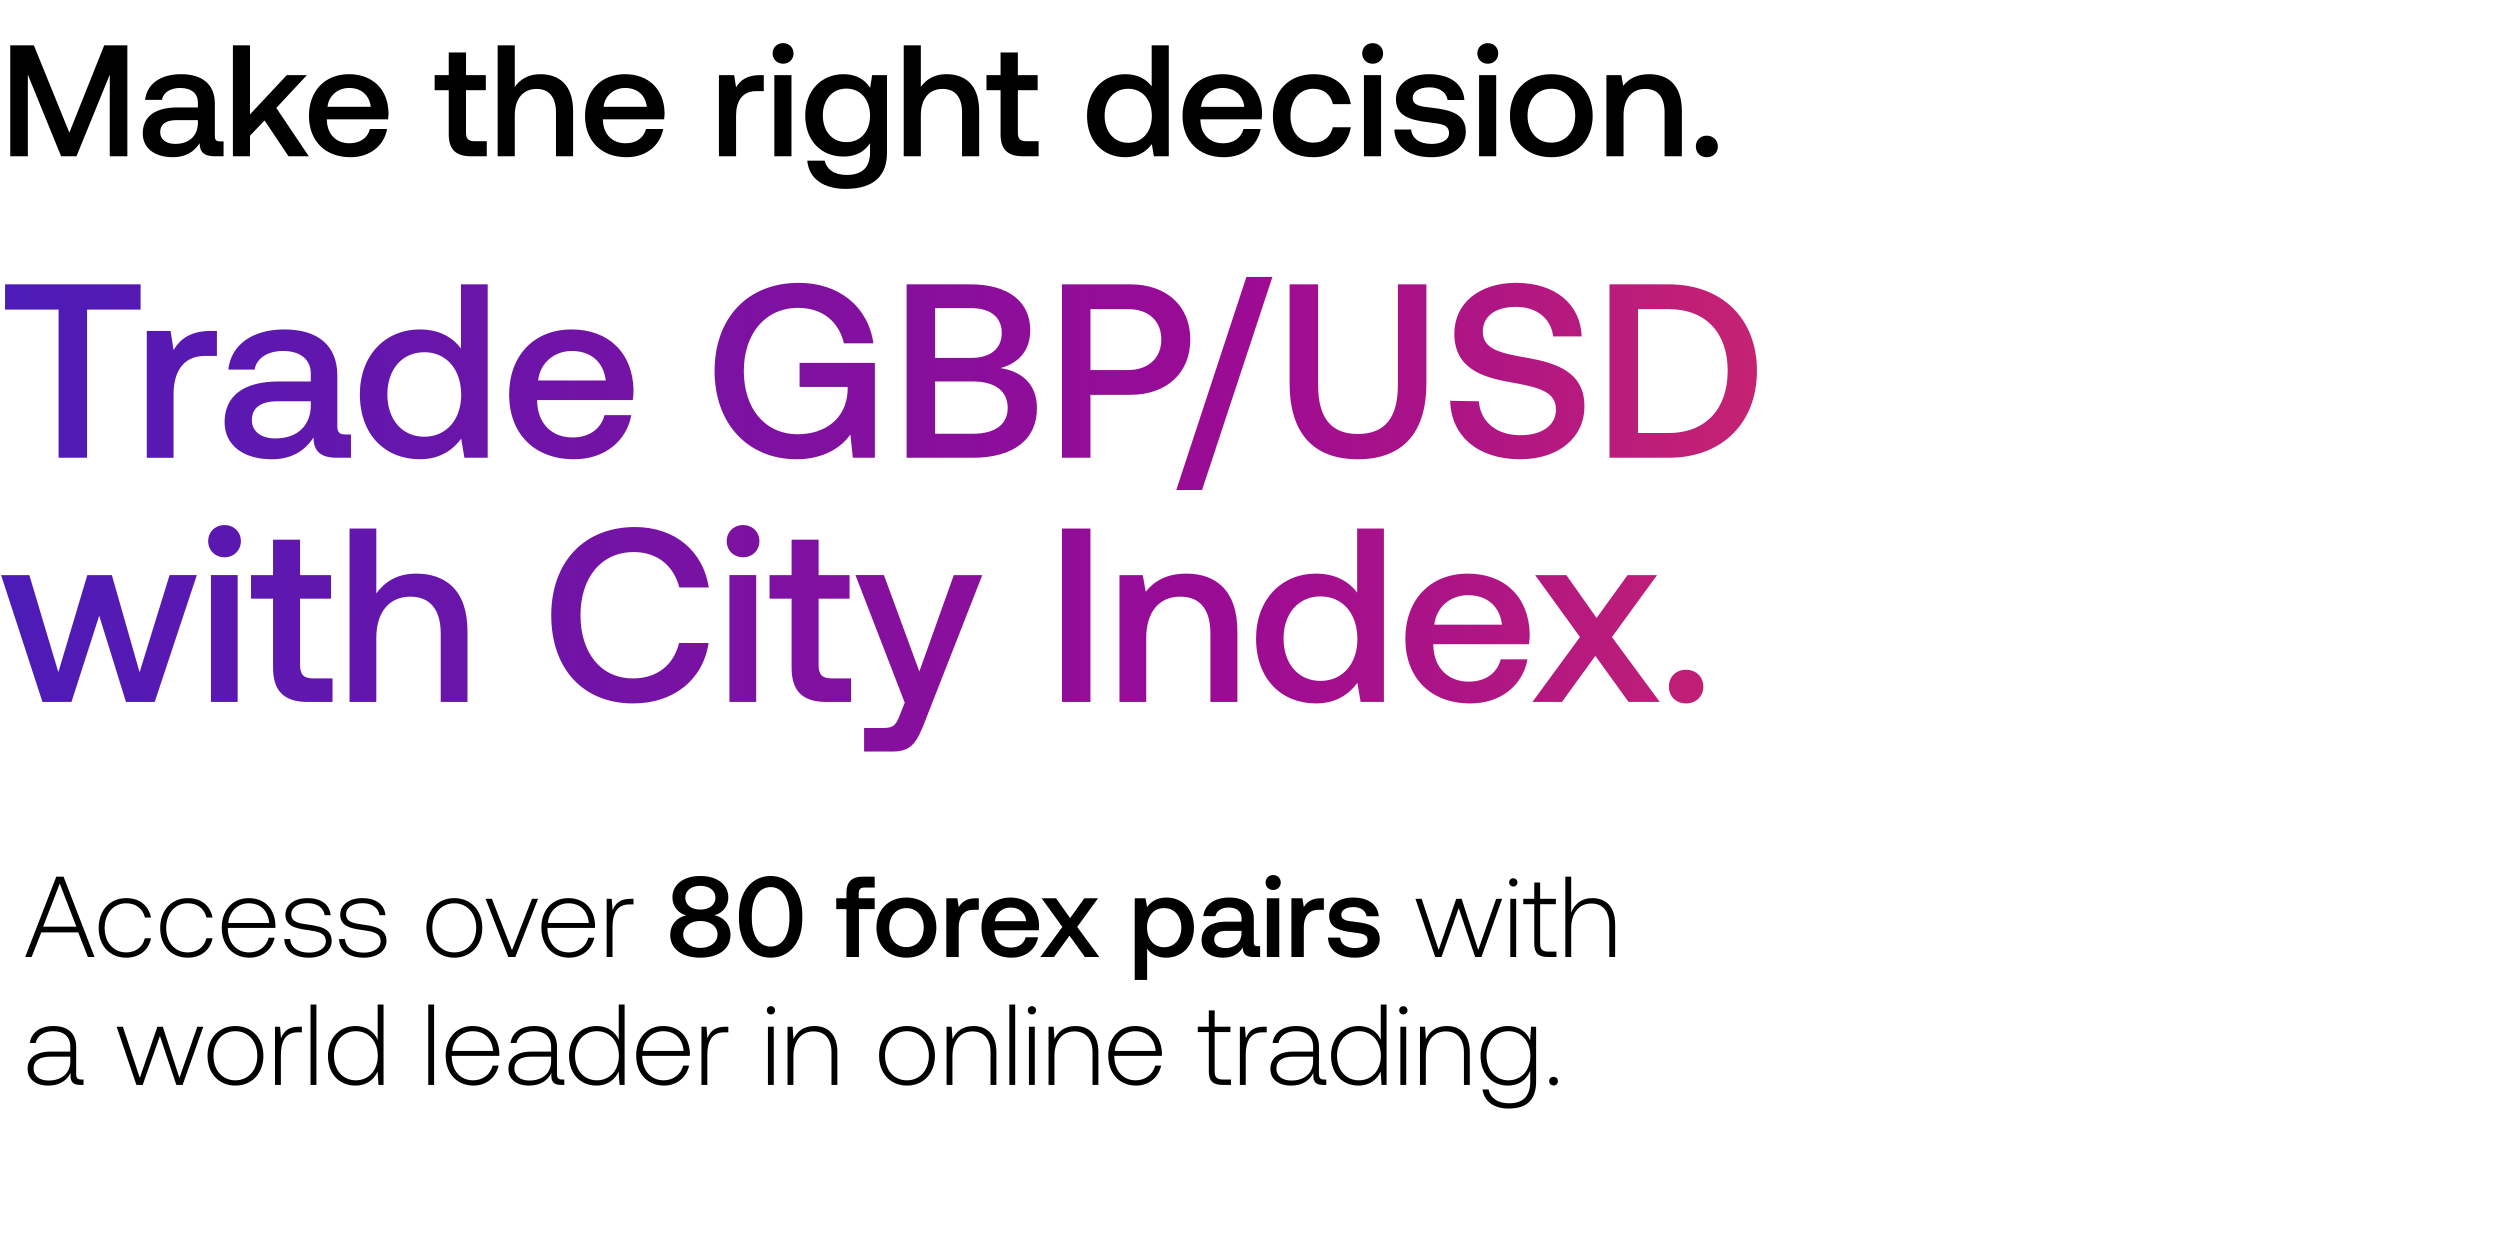
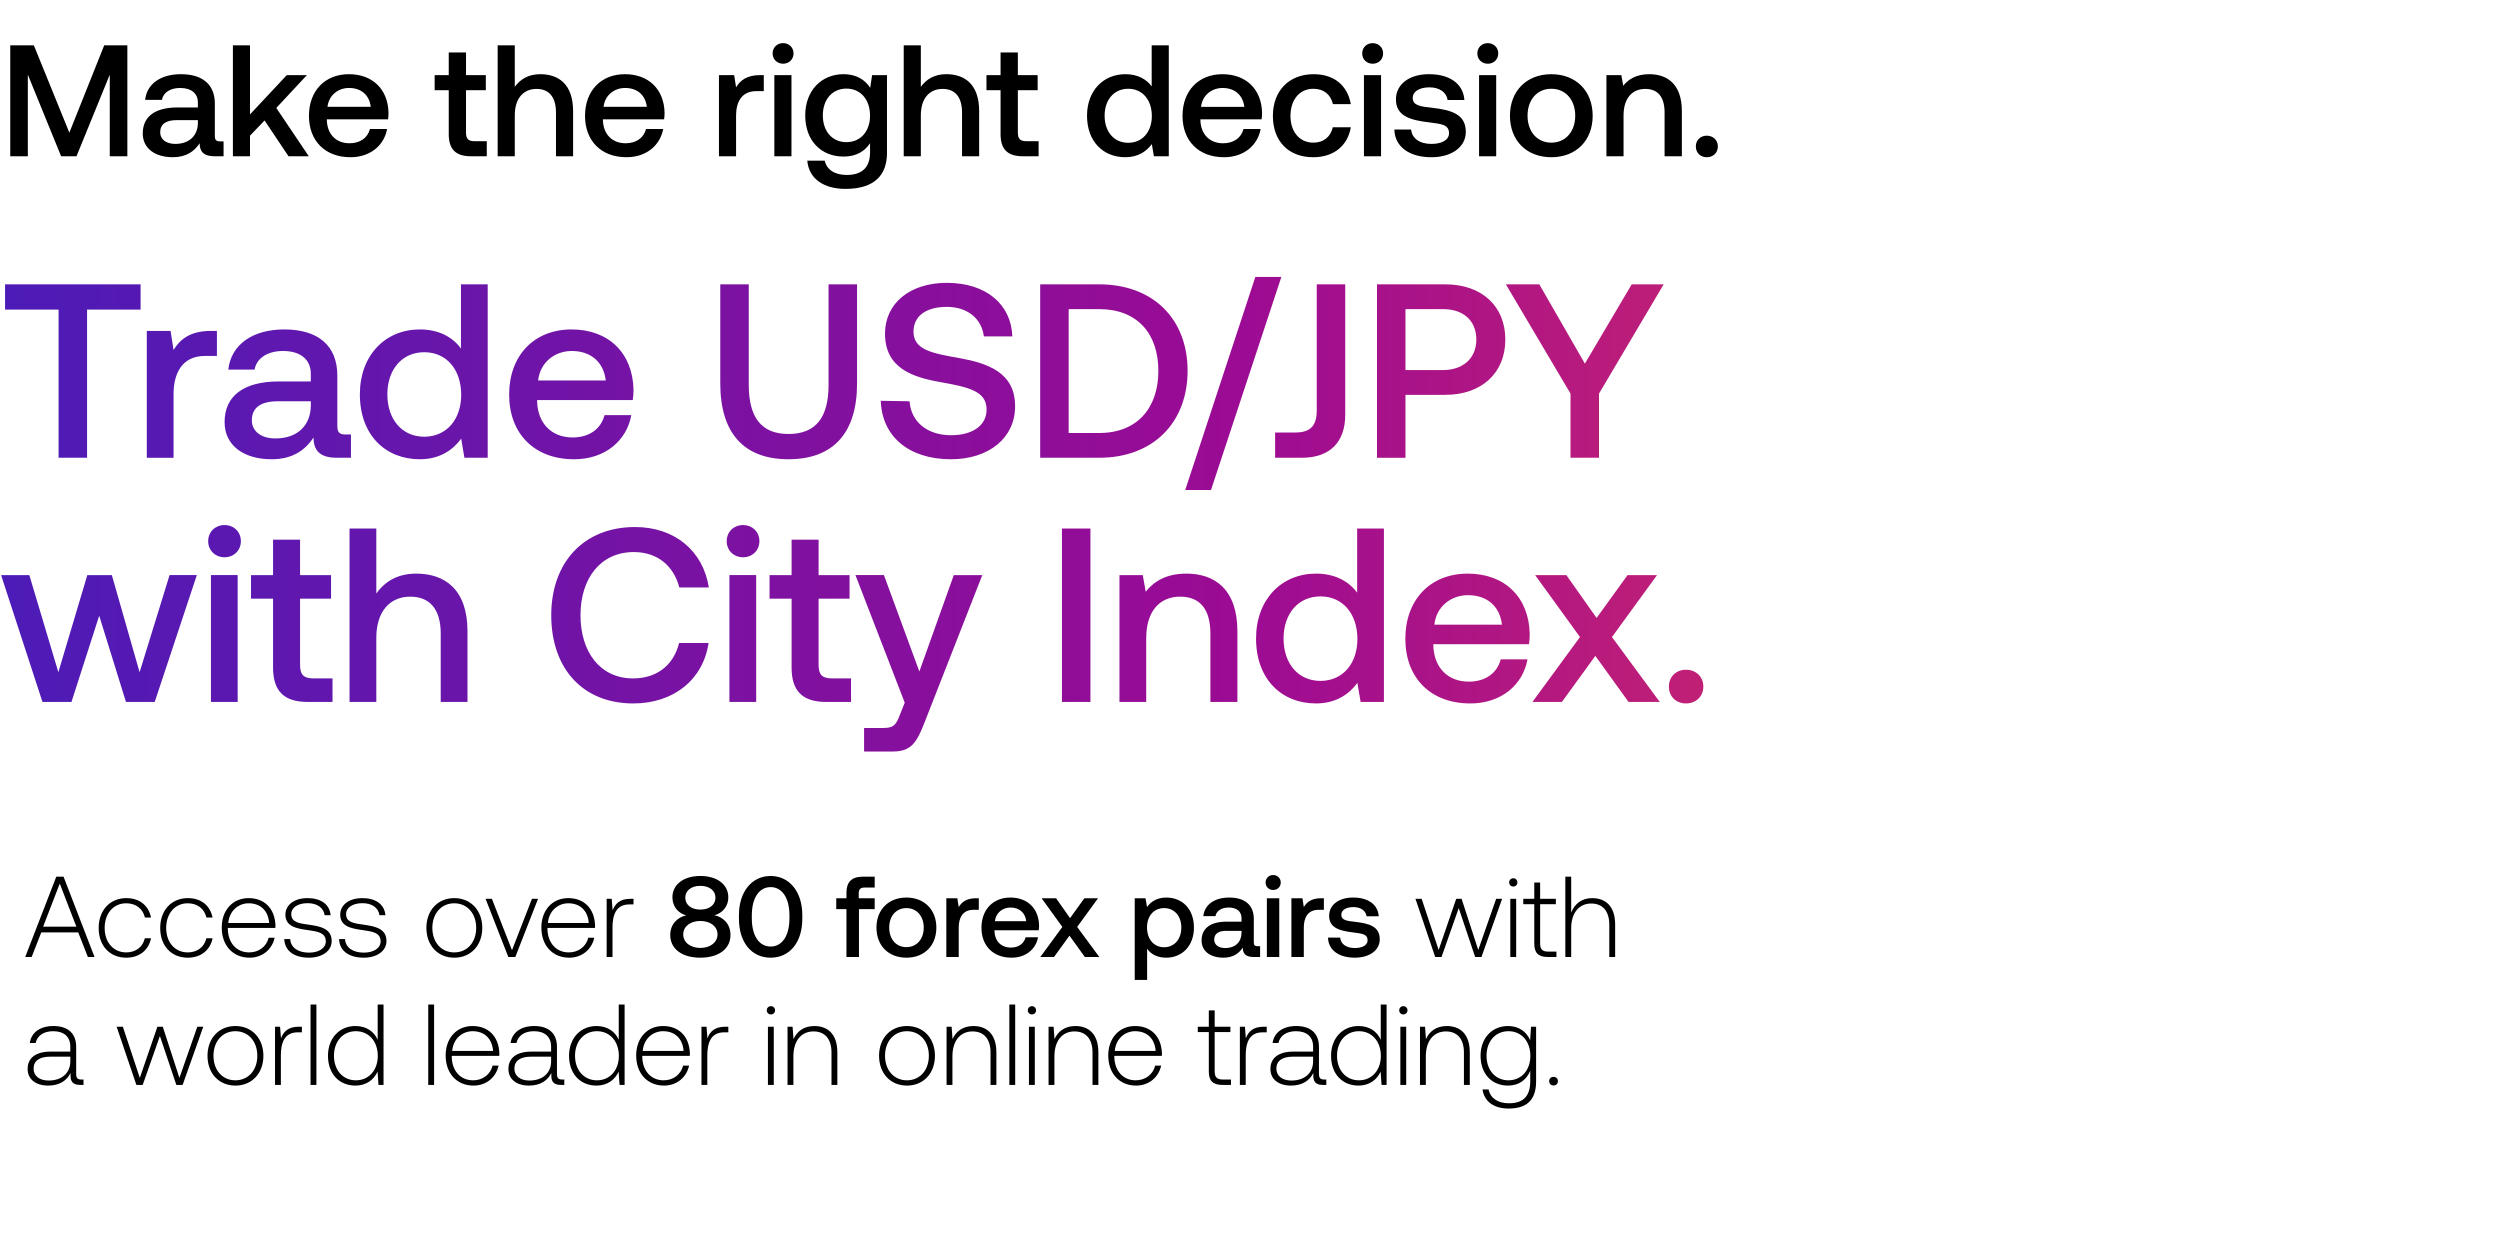
<svg xmlns="http://www.w3.org/2000/svg" width="215" height="107" viewBox="0 0 215 107" fill="none">
  <path d="M2.72 82.302l.83-2.113h3.178l.829 2.113h.572l-2.665-6.91h-.622l-2.674 6.91h.552zm2.419-6.317l1.43 3.711H3.708l1.432-3.711zm5.716 6.376c1.135 0 1.935-.652 2.132-1.668h-.533c-.168.74-.77 1.214-1.599 1.214C9.76 81.907 9 81.048 9 79.805c0-1.244.75-2.122 1.855-2.122.84 0 1.431.473 1.609 1.223h.523c-.207-1.036-.987-1.668-2.122-1.668-1.411 0-2.379 1.047-2.379 2.567 0 1.54.958 2.556 2.37 2.556zm5.292 0c1.135 0 1.934-.652 2.132-1.668h-.533c-.168.74-.77 1.214-1.6 1.214-1.095 0-1.855-.859-1.855-2.102 0-1.244.75-2.122 1.856-2.122.839 0 1.43.473 1.608 1.223h.524c-.208-1.036-.987-1.668-2.122-1.668-1.412 0-2.38 1.047-2.38 2.567 0 1.54.958 2.556 2.37 2.556zm5.32 0c1.096 0 1.935-.71 2.152-1.718h-.513c-.197.78-.859 1.264-1.678 1.264-1.115 0-1.816-.849-1.835-2.014v-.088h4.086c0-.07.01-.149.01-.208-.05-1.49-.968-2.359-2.31-2.359-1.372 0-2.31 1.047-2.31 2.527 0 1.57.978 2.596 2.399 2.596zm-1.835-2.98c.079-1.017.839-1.698 1.757-1.698.977 0 1.678.602 1.757 1.697h-3.514zm4.815 1.38c.04 1.037.878 1.6 2.132 1.6 1.075 0 1.944-.543 1.944-1.431 0-1.056-.928-1.264-2.004-1.412-.78-.108-1.47-.197-1.47-.898 0-.572.562-.947 1.411-.947.8 0 1.372.385 1.46 1.036h.514c-.089-.977-.888-1.47-1.974-1.47-1.115-.01-1.915.562-1.915 1.42 0 1.007.928 1.195 1.955 1.333.838.118 1.52.227 1.52.967 0 .593-.622.968-1.441.968-.958 0-1.58-.445-1.62-1.165h-.512zm4.713 0c.04 1.037.878 1.6 2.132 1.6 1.075 0 1.944-.543 1.944-1.431 0-1.056-.928-1.264-2.003-1.412-.78-.108-1.471-.197-1.471-.898 0-.572.563-.947 1.411-.947.8 0 1.372.385 1.461 1.036h.513c-.089-.977-.888-1.47-1.974-1.47-1.115-.01-1.914.562-1.914 1.42 0 1.007.927 1.195 1.954 1.333.839.118 1.52.227 1.52.967 0 .593-.622.968-1.441.968-.958 0-1.58-.445-1.619-1.165h-.513zm9.907 1.6c1.412 0 2.409-1.046 2.409-2.566 0-1.51-.997-2.557-2.409-2.557-1.41 0-2.398 1.047-2.398 2.557 0 1.52.987 2.566 2.398 2.566zm0-.454c-1.115 0-1.885-.869-1.885-2.112 0-1.234.77-2.112 1.885-2.112 1.116 0 1.886.878 1.886 2.112 0 1.243-.77 2.112-1.886 2.112zm4.648.395h.602l1.954-5.004h-.523l-1.718 4.421-1.727-4.421h-.543l1.955 5.004zm5.241.059c1.096 0 1.935-.71 2.152-1.718h-.513c-.198.78-.859 1.264-1.678 1.264-1.115 0-1.816-.849-1.836-2.014v-.088h4.086c0-.07.01-.149.01-.208-.05-1.49-.967-2.359-2.31-2.359-1.371 0-2.309 1.047-2.309 2.527 0 1.57.977 2.596 2.398 2.596zm-1.835-2.98c.079-1.017.839-1.698 1.756-1.698.978 0 1.678.602 1.757 1.697h-3.513zm7.094-2.083c-.928 0-1.323.444-1.53.996l-.079-.996h-.434v5.004h.503v-2.537c0-1.016.267-1.984 1.441-1.984h.365v-.483h-.266zm7.226 1.411a1.556 1.556 0 001.194-1.54c0-1.075-.928-1.835-2.408-1.835-1.47 0-2.399.76-2.399 1.835 0 .84.553 1.392 1.185 1.55-.74.168-1.372.74-1.372 1.698 0 1.144.957 1.944 2.586 1.944 1.628 0 2.595-.8 2.595-1.945 0-.977-.641-1.55-1.381-1.707zm-1.214-2.527c.79 0 1.303.415 1.303 1.017 0 .612-.514 1.026-1.303 1.026-.78 0-1.293-.414-1.293-1.026 0-.602.513-1.017 1.293-1.017zm0 5.34c-.869 0-1.47-.494-1.47-1.165 0-.67.601-1.154 1.47-1.154.878 0 1.48.483 1.48 1.154 0 .671-.602 1.165-1.48 1.165zm3.323-2.517c0 2.083 1.115 3.356 2.724 3.356 1.609 0 2.724-1.273 2.724-3.356v-.316c0-2.003-1.115-3.355-2.724-3.355-1.609 0-2.724 1.352-2.724 3.355v.316zm4.343-.04c0 1.55-.652 2.438-1.619 2.438s-1.618-.888-1.618-2.437v-.237c0-1.54.65-2.438 1.618-2.438.967 0 1.619.898 1.619 2.438v.237zm4.024-.78h.878v4.117h1.076v-4.116h1.352v-.938h-1.371v-.424c0-.346.147-.494.493-.494h.878v-.937h-1.016c-.977 0-1.412.474-1.412 1.382v.473h-.878v.938zm6.034 4.176c1.54 0 2.576-1.037 2.576-2.586 0-1.54-1.036-2.586-2.576-2.586s-2.576 1.046-2.576 2.586c0 1.55 1.037 2.586 2.576 2.586zm0-.908c-.898 0-1.48-.701-1.48-1.678s.582-1.678 1.48-1.678 1.49.7 1.49 1.678c0 .977-.592 1.678-1.49 1.678zm5.99-4.205c-.83 0-1.234.336-1.49.76l-.12-.76h-.947v5.054h1.066v-2.537c0-.78.306-1.52 1.254-1.52h.473v-.997h-.236zm3.051 5.113c1.254 0 2.102-.76 2.28-1.757h-1.066c-.148.563-.622.888-1.273.888-.839 0-1.382-.562-1.411-1.421v-.07h3.81a2.9 2.9 0 00.029-.404c-.03-1.48-1.007-2.408-2.468-2.408-1.49 0-2.487 1.036-2.487 2.596 0 1.55.997 2.576 2.586 2.576zm-1.43-3.139c.078-.72.66-1.174 1.341-1.174.74 0 1.264.424 1.353 1.174H85.56zm3.906 3.08h1.175l1.332-1.836 1.323 1.836h1.243l-1.904-2.586 1.796-2.468h-1.175l-1.233 1.708-1.205-1.708h-1.243l1.786 2.468-1.895 2.586zm10.823-5.113c-.79 0-1.313.365-1.648.81l-.129-.75h-.928v7.026h1.066v-2.684c.316.454.859.77 1.639.77 1.381 0 2.388-1.027 2.388-2.586 0-1.619-1.007-2.586-2.388-2.586zm-.178 4.274c-.888 0-1.47-.701-1.47-1.708 0-.977.582-1.658 1.47-1.658s1.481.681 1.481 1.678c0 .987-.593 1.688-1.481 1.688zm8.039-.09c-.217 0-.325-.068-.325-.325v-2.023c0-1.194-.77-1.836-2.112-1.836-1.274 0-2.122.612-2.231 1.599h1.046c.079-.444.504-.74 1.135-.74.701 0 1.106.345 1.106.908v.306h-1.274c-1.411 0-2.161.582-2.161 1.618 0 .938.77 1.48 1.875 1.48.819 0 1.333-.355 1.668-.868 0 .504.237.81.928.81h.562v-.928h-.217zm-1.381-1.144c-.01.78-.524 1.303-1.412 1.303-.582 0-.937-.296-.937-.72 0-.514.365-.76 1.026-.76h1.323v.177zm2.722-3.691a.63.63 0 00.651-.642.63.63 0 00-.651-.641.63.63 0 00-.651.641.63.63 0 00.651.642zm-.543 5.764h1.066v-5.054h-1.066v5.054zm4.667-5.054c-.829 0-1.234.336-1.49.76l-.119-.76h-.947v5.054h1.066v-2.537c0-.78.306-1.52 1.253-1.52h.474v-.997h-.237zm.591 3.386c.029 1.095.957 1.727 2.309 1.727 1.224 0 2.142-.612 2.142-1.58 0-1.125-.938-1.361-2.093-1.5-.73-.079-1.214-.138-1.214-.612 0-.404.415-.66 1.047-.66.631 0 1.066.325 1.125.789h1.046c-.069-1.037-.948-1.609-2.191-1.609-1.214-.01-2.073.612-2.073 1.57 0 1.046.908 1.292 2.063 1.43.78.1 1.244.139 1.244.682 0 .404-.435.66-1.096.66-.77 0-1.224-.374-1.263-.897h-1.046zm9.22 1.668h.543l1.48-4.205 1.412 4.205h.543l1.776-5.004h-.513l-1.54 4.401-1.431-4.401h-.464l-1.51 4.401-1.461-4.401h-.533l1.698 5.004zm6.715-6.06a.348.348 0 00.355-.356.348.348 0 00-.355-.355.347.347 0 00-.355.355c0 .208.157.356.355.356zm-.257 6.06h.504v-5.004h-.504v5.004zm2.062-1.165c0 .8.326 1.165 1.175 1.165h.73v-.464h-.691c-.523 0-.711-.198-.711-.71V77.76h1.353v-.463h-1.353v-1.402h-.503v1.402h-.947v.463h.947v3.376zm4.98-3.899c-.937 0-1.52.523-1.806 1.244v-3.09h-.503v6.91h.503v-2.468c0-1.303.661-2.132 1.727-2.132.958 0 1.55.632 1.55 1.816v2.784h.503v-2.803c0-1.58-.839-2.26-1.974-2.26zM6.994 92.838c-.296 0-.444-.099-.444-.484v-2.33c0-1.144-.7-1.786-1.954-1.786-1.145 0-1.905.553-2.033 1.461h.503c.128-.612.661-1.016 1.51-1.016.938 0 1.47.493 1.47 1.322v.434H4.35c-1.283 0-1.974.553-1.974 1.49 0 .889.7 1.432 1.767 1.432 1.016 0 1.618-.464 1.924-1.086v.178c-.02.592.227.849.82.849h.296v-.464h-.188zm-.947-1.56c0 .958-.681 1.648-1.866 1.648-.8 0-1.293-.404-1.293-1.026 0-.661.494-1.026 1.422-1.026h1.737v.404zm5.682 2.024h.543l1.48-4.205 1.412 4.205h.542l1.777-5.004h-.513l-1.54 4.401-1.431-4.401h-.464l-1.51 4.401-1.46-4.401h-.534l1.698 5.004zm8.515.059c1.411 0 2.408-1.046 2.408-2.566 0-1.51-.997-2.557-2.408-2.557-1.412 0-2.399 1.047-2.399 2.557 0 1.52.987 2.566 2.399 2.566zm0-.454c-1.116 0-1.885-.869-1.885-2.112 0-1.234.77-2.112 1.885-2.112s1.885.878 1.885 2.112c0 1.243-.77 2.112-1.885 2.112zm5.451-4.61c-.928 0-1.323.445-1.53.998l-.079-.997h-.434v5.004h.503v-2.537c0-1.016.267-1.984 1.441-1.984h.366v-.483h-.267zm1.012 5.005h.504v-6.91h-.504v6.91zm5.773-3.88c-.306-.71-.977-1.184-1.914-1.184-1.372 0-2.36 1.047-2.36 2.557 0 1.579.988 2.566 2.36 2.566.937 0 1.588-.504 1.904-1.204l.08 1.145h.434v-6.91h-.504v3.03zm-1.875 3.485c-1.115 0-1.885-.869-1.885-2.112 0-1.234.77-2.112 1.885-2.112s1.885.878 1.885 2.121c0 1.234-.77 2.103-1.885 2.103zm6.223.395h.503v-6.91h-.503v6.91zm3.897.059c1.096 0 1.935-.71 2.152-1.718h-.513c-.198.78-.86 1.264-1.678 1.264-1.115 0-1.816-.849-1.836-2.014v-.088h4.086c0-.07.01-.149.01-.208-.05-1.49-.967-2.359-2.31-2.359-1.372 0-2.31 1.047-2.31 2.527 0 1.57.978 2.596 2.4 2.596zm-1.836-2.98c.08-1.017.84-1.698 1.757-1.698.977 0 1.678.602 1.757 1.697H38.89zm9.454 2.457c-.296 0-.444-.099-.444-.484v-2.33c0-1.144-.701-1.786-1.955-1.786-1.145 0-1.905.553-2.033 1.461h.504c.128-.612.66-1.016 1.51-1.016.937 0 1.47.493 1.47 1.322v.434h-1.697c-1.283 0-1.974.553-1.974 1.49 0 .889.7 1.432 1.766 1.432 1.017 0 1.619-.464 1.925-1.086v.178c-.02.592.227.849.82.849h.295v-.464h-.187zm-.948-1.56c0 .958-.68 1.648-1.865 1.648-.8 0-1.293-.404-1.293-1.026 0-.661.493-1.026 1.421-1.026h1.737v.404zm5.817-1.855c-.306-.71-.977-1.185-1.914-1.185-1.372 0-2.36 1.047-2.36 2.557 0 1.579.988 2.566 2.36 2.566.937 0 1.589-.504 1.904-1.204l.08 1.145h.434v-6.91h-.504v3.03zm-1.875 3.484c-1.115 0-1.885-.869-1.885-2.112 0-1.234.77-2.112 1.885-2.112s1.885.878 1.885 2.121c0 1.234-.77 2.103-1.885 2.103zm5.773.454c1.096 0 1.935-.71 2.152-1.718h-.513c-.198.78-.859 1.264-1.678 1.264-1.115 0-1.816-.849-1.836-2.014v-.088h4.086c0-.07.01-.149.01-.208-.05-1.49-.967-2.359-2.31-2.359-1.371 0-2.309 1.047-2.309 2.527 0 1.57.977 2.596 2.398 2.596zm-1.835-2.98c.079-1.017.839-1.698 1.757-1.698.977 0 1.677.602 1.756 1.697h-3.513zm7.094-2.083c-.928 0-1.322.444-1.53.996l-.079-.996h-.434v5.004h.503v-2.537c0-1.016.267-1.984 1.441-1.984h.366v-.483h-.267zm3.93-1.056a.348.348 0 00.355-.356.348.348 0 00-.356-.355.348.348 0 00-.355.355c0 .208.158.356.355.356zm-.257 6.06h.503v-5.004h-.503v5.004zm3.996-5.064c-.918 0-1.51.474-1.796 1.126l-.08-1.066h-.434v5.004h.504v-2.468c0-1.303.661-2.132 1.727-2.132.967 0 1.55.632 1.55 1.816v2.784h.503v-2.803c0-1.58-.84-2.26-1.974-2.26zm7.959 5.123c1.411 0 2.408-1.046 2.408-2.566 0-1.51-.997-2.557-2.408-2.557-1.412 0-2.398 1.047-2.398 2.557 0 1.52.986 2.566 2.398 2.566zm0-.454c-1.115 0-1.885-.869-1.885-2.112 0-1.234.77-2.112 1.885-2.112s1.885.878 1.885 2.112c0 1.243-.77 2.112-1.885 2.112zm5.718-4.669c-.918 0-1.51.474-1.797 1.126l-.079-1.066h-.434v5.004h.504v-2.468c0-1.303.66-2.132 1.727-2.132.967 0 1.55.632 1.55 1.816v2.784h.503v-2.803c0-1.58-.84-2.26-1.974-2.26zm3.088 5.064h.503v-6.91h-.503v6.91zm1.943-6.06a.348.348 0 00.355-.356.348.348 0 00-.355-.355.348.348 0 00-.355.355c0 .208.158.356.355.356zm-.257 6.06h.504v-5.004h-.504v5.004zm3.997-5.064c-.918 0-1.51.474-1.797 1.126l-.079-1.066h-.434v5.004h.504v-2.468c0-1.303.66-2.132 1.727-2.132.967 0 1.55.632 1.55 1.816v2.784h.503v-2.803c0-1.58-.84-2.26-1.974-2.26zm5.221 5.123c1.096 0 1.935-.71 2.152-1.718h-.513c-.198.78-.859 1.264-1.678 1.264-1.115 0-1.816-.849-1.836-2.014v-.088h4.086c0-.07.01-.149.01-.208-.05-1.49-.967-2.359-2.31-2.359-1.371 0-2.309 1.047-2.309 2.527 0 1.57.977 2.596 2.398 2.596zm-1.835-2.98c.079-1.017.838-1.698 1.756-1.698.978 0 1.678.602 1.757 1.697h-3.513zm8.086 1.756c0 .8.326 1.165 1.175 1.165h.73v-.464h-.691c-.523 0-.71-.198-.71-.71V88.76h1.352v-.463h-1.352v-1.402h-.504v1.402h-.947v.463h.947v3.376zm4.714-3.84c-.928 0-1.323.445-1.53.998l-.079-.997h-.434v5.004h.503v-2.537c0-1.016.267-1.984 1.441-1.984h.365v-.483h-.266zm5.202 4.54c-.296 0-.444-.098-.444-.483v-2.33c0-1.144-.701-1.786-1.954-1.786-1.145 0-1.905.553-2.033 1.461h.503c.128-.612.661-1.016 1.51-1.016.938 0 1.471.493 1.471 1.322v.434h-1.698c-1.283 0-1.974.553-1.974 1.49 0 .889.701 1.432 1.767 1.432 1.016 0 1.618-.464 1.924-1.086v.178c-.019.592.227.849.819.849h.297v-.464h-.188zm-.947-1.559c0 .958-.681 1.648-1.866 1.648-.799 0-1.293-.404-1.293-1.026 0-.661.494-1.026 1.421-1.026h1.738v.404zm5.817-1.855c-.306-.71-.977-1.185-1.915-1.185-1.372 0-2.359 1.047-2.359 2.557 0 1.579.987 2.566 2.359 2.566.938 0 1.589-.504 1.905-1.204l.079 1.145h.434v-6.91h-.503v3.03zm-1.876 3.484c-1.115 0-1.885-.869-1.885-2.112 0-1.234.77-2.112 1.885-2.112 1.116 0 1.886.878 1.886 2.121 0 1.234-.77 2.103-1.886 2.103zm3.82-5.665a.348.348 0 00.355-.356.348.348 0 00-.355-.355.348.348 0 00-.356.355c0 .208.158.356.356.356zm-.257 6.06h.503v-5.004h-.503v5.004zm3.996-5.064c-.918 0-1.51.474-1.796 1.126l-.079-1.066h-.434v5.004h.503v-2.468c0-1.303.661-2.132 1.727-2.132.968 0 1.55.632 1.55 1.816v2.784h.503v-2.803c0-1.58-.839-2.26-1.974-2.26zm7.164 1.224c-.306-.74-.977-1.224-1.904-1.224-1.372 0-2.359 1.037-2.359 2.557 0 1.579.987 2.566 2.359 2.566.937 0 1.598-.494 1.914-1.273v.888c0 1.332-.631 1.905-1.835 1.905-.938 0-1.59-.425-1.747-1.185h-.524c.158 1.066 1.017 1.639 2.231 1.639 1.619 0 2.379-.77 2.379-2.34v-4.697h-.435l-.079 1.164zm-1.865 3.445c-1.115 0-1.885-.869-1.885-2.112 0-1.244.77-2.112 1.885-2.112s1.885.868 1.885 2.121c0 1.234-.77 2.103-1.885 2.103zm3.503.069c0 .227.158.375.375.375a.357.357 0 00.375-.375c0-.227-.157-.365-.375-.365-.217 0-.375.138-.375.365zM.881 13.439h1.513V6.42l2.862 7.019h1.322L9.44 6.42v7.019h1.512v-9.54h-1.99l-2.998 7.51-3.052-7.51H.882v9.54zm18.046-1.281c-.3 0-.45-.096-.45-.45V8.914c0-1.649-1.063-2.534-2.916-2.534-1.758 0-2.93.845-3.08 2.207h1.445c.109-.613.695-1.022 1.567-1.022.967 0 1.526.477 1.526 1.254v.422h-1.758c-1.949 0-2.984.804-2.984 2.235 0 1.295 1.063 2.044 2.589 2.044 1.131 0 1.84-.49 2.303-1.199 0 .695.327 1.118 1.281 1.118h.777v-1.281h-.3zm-1.908-1.581c-.013 1.076-.722 1.799-1.949 1.799-.804 0-1.294-.41-1.294-.995 0-.709.504-1.05 1.417-1.05h1.826v.246zm3.01 2.862H21.5v-1.772l1.254-1.308 2.058 3.08h1.744l-2.794-4.157 2.63-2.82h-1.73L21.5 9.84V3.899H20.03v9.54zm10.112.082c1.73 0 2.902-1.05 3.148-2.426h-1.472c-.205.776-.859 1.226-1.758 1.226-1.159 0-1.908-.777-1.949-1.962v-.095h5.26c.028-.191.041-.382.041-.56-.04-2.043-1.39-3.324-3.407-3.324-2.058 0-3.434 1.43-3.434 3.584 0 2.14 1.377 3.556 3.57 3.556zm-1.976-4.334c.109-.995.913-1.622 1.853-1.622 1.022 0 1.744.586 1.867 1.622h-3.72zm10.427 2.357c0 1.268.572 1.895 1.908 1.895h1.363v-1.295h-1.036c-.559 0-.75-.204-.75-.75V7.757h1.704V6.461h-1.703V4.513h-1.486V6.46H37.38v1.295h1.213v3.788zm7.873-5.164c-1.09 0-1.758.49-2.194 1.09V3.9h-1.472v9.539h1.472v-3.53c0-1.403.708-2.262 1.867-2.262 1.09 0 1.676.709 1.676 2.03v3.762h1.472V9.555c0-2.33-1.268-3.175-2.821-3.175zm7.418 7.14c1.73 0 2.902-1.049 3.148-2.425h-1.472c-.205.776-.859 1.226-1.758 1.226-1.159 0-1.908-.777-1.949-1.962v-.095h5.26c.028-.191.041-.382.041-.56-.04-2.043-1.39-3.324-3.407-3.324-2.058 0-3.434 1.43-3.434 3.584 0 2.14 1.377 3.556 3.57 3.556zm-1.976-4.333c.109-.995.913-1.622 1.853-1.622 1.022 0 1.744.586 1.867 1.622h-3.72zM65.36 6.46c-1.145 0-1.704.464-2.058 1.05l-.164-1.05H61.83v6.978h1.472V9.936c0-1.076.422-2.098 1.73-2.098h.654V6.46h-.327zm1.984-.98c.504 0 .9-.369.9-.887s-.396-.885-.9-.885-.9.368-.9.885c0 .518.396.886.9.886zm-.75 7.958h1.472V6.46h-1.472v6.978zm8.243-5.887c-.45-.695-1.199-1.172-2.29-1.172-1.894 0-3.297 1.403-3.297 3.543 0 2.221 1.403 3.543 3.298 3.543 1.09 0 1.812-.45 2.276-1.145v.777c0 1.336-.723 1.949-2.004 1.949-1.035 0-1.717-.45-1.894-1.227h-1.499c.136 1.567 1.43 2.426 3.284 2.426 2.508 0 3.57-1.2 3.57-3.093V6.46h-1.28l-.164 1.09zm-2.044 4.674c-1.226 0-2.03-.94-2.03-2.303 0-1.35.804-2.303 2.03-2.303 1.226 0 2.03.954 2.03 2.33 0 1.336-.803 2.276-2.03 2.276zm8.593-5.846c-1.09 0-1.758.49-2.194 1.09V3.9H77.72v9.539h1.472v-3.53c0-1.403.708-2.262 1.867-2.262 1.09 0 1.676.709 1.676 2.03v3.762h1.472V9.555c0-2.33-1.268-3.175-2.821-3.175zm4.663 5.164c0 1.268.573 1.895 1.908 1.895h1.363v-1.295h-1.035c-.56 0-.75-.204-.75-.75V7.757h1.703V6.461h-1.703V4.513h-1.486V6.46h-1.212v1.295h1.212v3.788zM99.044 7.43c-.45-.613-1.199-1.05-2.262-1.05-1.894 0-3.298 1.418-3.298 3.571 0 2.235 1.404 3.57 3.298 3.57 1.104 0 1.826-.517 2.276-1.13l.177 1.049h1.281v-9.54h-1.472v3.53zm-2.016 4.851c-1.227 0-2.031-.954-2.031-2.33 0-1.363.804-2.317 2.03-2.317 1.227 0 2.031.954 2.031 2.344 0 1.35-.804 2.303-2.03 2.303zm8.238 1.24c1.731 0 2.903-1.049 3.148-2.425h-1.472c-.204.776-.858 1.226-1.758 1.226-1.158 0-1.908-.777-1.949-1.962v-.095h5.261c.027-.191.041-.382.041-.56-.041-2.043-1.39-3.324-3.407-3.324-2.058 0-3.434 1.43-3.434 3.584 0 2.14 1.376 3.556 3.57 3.556zm-1.976-4.333c.109-.995.913-1.622 1.853-1.622 1.022 0 1.745.586 1.867 1.622h-3.72zm9.639 4.334c1.785 0 2.971-.995 3.243-2.576h-1.553c-.177.804-.777 1.322-1.676 1.322-1.186 0-1.963-.94-1.963-2.303 0-1.377.777-2.33 1.963-2.33.913 0 1.499.504 1.689 1.321h1.54c-.286-1.58-1.403-2.575-3.202-2.575-2.112 0-3.502 1.43-3.502 3.584 0 2.18 1.349 3.556 3.461 3.556zm5.119-8.04c.505 0 .9-.369.9-.887s-.395-.885-.9-.885c-.504 0-.899.368-.899.885 0 .518.395.886.899.886zm-.749 7.958h1.472V6.46h-1.472v6.978zm2.615-2.303c.04 1.512 1.322 2.385 3.189 2.385 1.689 0 2.957-.845 2.957-2.18 0-1.554-1.295-1.882-2.889-2.072-1.009-.11-1.677-.191-1.677-.845 0-.559.573-.913 1.445-.913.872 0 1.472.45 1.554 1.09h1.444c-.095-1.431-1.308-2.221-3.025-2.221-1.676-.014-2.862.845-2.862 2.166 0 1.445 1.254 1.786 2.848 1.976 1.077.137 1.717.191 1.717.94 0 .56-.599.914-1.512.914-1.063 0-1.69-.518-1.745-1.24h-1.444zm8.036-5.656c.504 0 .899-.368.899-.886s-.395-.885-.899-.885-.9.368-.9.885c0 .518.396.886.9.886zm-.75 7.959h1.472V6.46H127.2v6.978zm6.213.082c2.126 0 3.557-1.431 3.557-3.571 0-2.126-1.431-3.57-3.557-3.57s-3.557 1.444-3.557 3.57c0 2.14 1.431 3.57 3.557 3.57zm0-1.254c-1.24 0-2.044-.968-2.044-2.317 0-1.35.804-2.317 2.044-2.317s2.057.968 2.057 2.317c0 1.35-.817 2.317-2.057 2.317zm8.42-5.887c-1.132 0-1.799.45-2.235.994l-.164-.913h-1.281v6.978h1.472V9.923c0-1.417.695-2.276 1.867-2.276 1.104 0 1.662.709 1.662 2.03v3.762h1.486V9.555c0-2.33-1.268-3.175-2.807-3.175zm4.009 6.214c0 .545.395.927.94.927.545 0 .954-.382.954-.927s-.409-.927-.954-.927c-.545 0-.94.382-.94.927z" fill="#000" />
-   <path d="M.435 26.626h4.603v12.742h2.45V26.626h4.603v-2.173H.435v2.173zm17.708 1.833c-1.79 0-2.663.724-3.217 1.64l-.256-1.64h-2.045v10.91h2.301v-5.477c0-1.683.66-3.281 2.706-3.281h1.023v-2.152h-.512zm11.57 8.906c-.469 0-.703-.149-.703-.703v-4.368c0-2.578-1.662-3.963-4.56-3.963-2.748 0-4.58 1.321-4.815 3.452h2.258c.17-.959 1.087-1.598 2.45-1.598 1.514 0 2.387.745 2.387 1.96v.66h-2.748c-3.047 0-4.667 1.258-4.667 3.495 0 2.024 1.662 3.196 4.049 3.196 1.768 0 2.876-.767 3.6-1.875 0 1.087.512 1.747 2.004 1.747h1.214v-2.003h-.469zm-2.983-2.471c-.021 1.683-1.13 2.812-3.047 2.812-1.257 0-2.024-.639-2.024-1.555 0-1.108.788-1.64 2.216-1.64h2.855v.383zm12.911-4.922c-.703-.96-1.875-1.641-3.537-1.641-2.962 0-5.156 2.216-5.156 5.583 0 3.494 2.194 5.582 5.156 5.582 1.726 0 2.855-.81 3.558-1.768l.277 1.64h2.003V24.453h-2.3v5.519zm-3.153 7.585c-1.918 0-3.175-1.491-3.175-3.643 0-2.131 1.257-3.623 3.175-3.623 1.917 0 3.174 1.492 3.174 3.665 0 2.11-1.257 3.601-3.174 3.601zm12.881 1.94c2.706 0 4.539-1.641 4.922-3.794H51.99c-.32 1.215-1.343 1.918-2.749 1.918-1.811 0-2.983-1.214-3.047-3.068v-.15h8.225c.043-.298.064-.596.064-.873-.064-3.196-2.173-5.199-5.327-5.199-3.218 0-5.37 2.237-5.37 5.604 0 3.345 2.152 5.561 5.583 5.561zm-3.09-6.777c.17-1.555 1.428-2.535 2.898-2.535 1.598 0 2.728.916 2.92 2.535h-5.818zm22.228 6.776c2.365 0 3.9-1.065 4.624-2.13l.213 2.002h1.896v-8.16h-6.477v2.066h4.133v.363c-.127 2.407-1.981 3.707-4.282 3.707-2.856 0-4.646-2.237-4.646-5.433 0-3.197 1.833-5.434 4.667-5.434 2.067 0 3.494 1.15 3.942 3.047h2.535c-.447-3.153-2.961-5.199-6.413-5.199-4.432 0-7.245 3.047-7.245 7.586 0 4.538 2.877 7.585 7.053 7.585zm9.462-.128h5.668c3.6 0 5.54-1.619 5.54-4.261 0-2.13-1.364-3.175-3.133-3.452 1.556-.426 2.557-1.492 2.557-3.26 0-2.45-1.875-3.942-5.156-3.942h-5.476v14.915zm5.54-12.87c1.704 0 2.642.81 2.642 2.131 0 1.343-.959 2.152-2.642 2.152h-3.09V26.5h3.09zm.149 6.308c1.896 0 3.004.81 3.004 2.28 0 1.385-1.044 2.216-3.004 2.216h-3.239v-4.496h3.239zm7.67 6.562h2.45v-5.412h3.43c3.112 0 5.157-1.875 5.157-4.751 0-2.898-2.045-4.752-5.156-4.752h-5.881v14.915zm5.689-12.784c1.747 0 2.855 1.001 2.855 2.62 0 1.599-1.129 2.622-2.876 2.622h-3.218v-5.242h3.239zm6.36 15.555l6.051-18.325h-2.237l-6.03 18.325h2.216zm7.53-9.163c0 4.24 2.003 6.52 5.859 6.52 3.878 0 5.903-2.28 5.903-6.52v-8.523h-2.451v8.65c0 2.77-1.065 4.22-3.452 4.22-2.344 0-3.409-1.45-3.409-4.22v-8.65h-2.45v8.523zm13.804 1.492c.086 2.983 2.323 5.028 6.031 5.028 3.281 0 5.518-1.854 5.518-4.538.022-2.94-2.386-3.73-4.858-4.177-2.344-.404-3.878-.724-3.878-2.258 0-1.407 1.172-2.131 2.855-2.131 1.811 0 3.005 1.023 3.196 2.536h2.451c-.107-2.75-2.237-4.603-5.647-4.603-3.175 0-5.305 1.769-5.305 4.368 0 2.962 2.344 3.75 4.815 4.177 2.365.426 3.921.767 3.921 2.343 0 1.428-1.279 2.216-3.047 2.216-2.088 0-3.452-1.172-3.58-2.919l-2.472-.042zm18.778 4.9c4.666 0 7.607-3.047 7.607-7.479s-2.941-7.436-7.607-7.436h-5.072v14.915h5.072zm-2.621-12.784h2.621c3.281 0 5.092 2.11 5.092 5.305 0 3.197-1.811 5.349-5.092 5.349h-2.621V26.584zM3.653 60.368h2.493l2.386-7.415 2.302 7.415h2.471l3.623-10.91h-2.344l-2.579 8.354-2.386-8.353h-2.11L5.018 57.81 2.523 49.46H.094l3.559 10.91zM19.31 47.925c.788 0 1.406-.576 1.406-1.385 0-.81-.618-1.385-1.406-1.385-.788 0-1.406.575-1.406 1.385s.617 1.385 1.406 1.385zm-1.172 12.443h2.301v-10.91H18.14v10.91zm5.345-2.961c0 1.981.895 2.961 2.983 2.961h2.131v-2.024h-1.62c-.873 0-1.171-.32-1.171-1.172v-5.689h2.664V49.46h-2.664v-3.047h-2.323v3.047h-1.896v2.024h1.896v5.924zm12.31-8.076c-1.705 0-2.749.767-3.43 1.705v-5.583h-2.302v14.915h2.302V54.85c0-2.195 1.108-3.537 2.919-3.537 1.704 0 2.62 1.108 2.62 3.174v5.881h2.302v-6.072c0-3.644-1.982-4.965-4.41-4.965zm18.667 11.165c3.474 0 6.01-2.045 6.478-5.199h-2.536c-.468 1.897-1.896 3.047-3.963 3.047-2.813 0-4.517-2.258-4.517-5.433 0-3.197 1.747-5.434 4.581-5.434 2.024 0 3.43 1.172 3.92 3.047h2.536c-.49-3.153-2.94-5.199-6.35-5.199-4.41 0-7.202 3.047-7.202 7.586 0 4.58 2.707 7.585 7.053 7.585zm9.442-12.571c.789 0 1.407-.576 1.407-1.385 0-.81-.618-1.385-1.407-1.385-.788 0-1.406.575-1.406 1.385s.618 1.385 1.406 1.385zm-1.172 12.443h2.302v-10.91H62.73v10.91zm5.346-2.961c0 1.981.895 2.961 2.983 2.961h2.13v-2.024h-1.618c-.874 0-1.172-.32-1.172-1.172v-5.689h2.663V49.46H70.4v-3.047h-2.323v3.047h-1.896v2.024h1.896v5.924zm9.731 3.025l-.426 1.066c-.34.895-.554 1.108-1.449 1.108h-1.62v2.024h2.472c1.599 0 2.067-.788 2.75-2.557l4.943-12.614h-2.45l-2.963 8.289-3.046-8.29h-2.45l4.24 10.974zm13.52-.064h2.45V45.453h-2.45v14.915zm10.7-11.037c-1.769 0-2.813.703-3.495 1.555l-.255-1.427h-2.003v10.91h2.301V54.87c0-2.216 1.087-3.558 2.919-3.558 1.726 0 2.6 1.108 2.6 3.174v5.881h2.322v-6.072c0-3.644-1.981-4.965-4.389-4.965zm14.688 1.64c-.704-.958-1.875-1.64-3.537-1.64-2.962 0-5.157 2.216-5.157 5.583 0 3.494 2.195 5.582 5.157 5.582 1.725 0 2.855-.81 3.558-1.768l.277 1.64h2.003V45.453h-2.301v5.519zm-3.154 7.586c-1.918 0-3.175-1.491-3.175-3.643 0-2.131 1.257-3.623 3.175-3.623s3.175 1.492 3.175 3.665c0 2.11-1.257 3.601-3.175 3.601zm12.882 1.94c2.706 0 4.538-1.641 4.922-3.794h-2.302c-.319 1.215-1.342 1.918-2.748 1.918-1.811 0-2.983-1.214-3.047-3.068v-.15h8.224c.043-.298.064-.596.064-.873-.064-3.196-2.173-5.199-5.327-5.199-3.217 0-5.369 2.237-5.369 5.604 0 3.345 2.152 5.561 5.583 5.561zm-3.09-6.777c.17-1.555 1.428-2.535 2.898-2.535 1.598 0 2.727.916 2.919 2.535h-5.817zm8.435 6.648h2.536l2.876-3.963 2.856 3.963h2.684l-4.112-5.582 3.878-5.327h-2.536l-2.663 3.686-2.6-3.686h-2.684l3.856 5.327-4.091 5.582zm11.737-1.32c0 .852.618 1.448 1.47 1.448s1.492-.596 1.492-1.449c0-.852-.64-1.449-1.492-1.449s-1.47.597-1.47 1.45z" fill="url(#paint0_linear_10_111)" />
+   <path d="M.435 26.626h4.603v12.742h2.45V26.626h4.603v-2.173H.435v2.173zm17.708 1.833c-1.79 0-2.663.724-3.217 1.64l-.256-1.64h-2.045v10.91h2.301v-5.477c0-1.683.66-3.281 2.706-3.281h1.023v-2.152h-.512zm11.57 8.906c-.469 0-.703-.149-.703-.703v-4.368c0-2.578-1.662-3.963-4.56-3.963-2.748 0-4.58 1.321-4.815 3.452h2.258c.17-.959 1.087-1.598 2.45-1.598 1.514 0 2.387.745 2.387 1.96v.66h-2.748c-3.047 0-4.667 1.258-4.667 3.495 0 2.024 1.662 3.196 4.049 3.196 1.768 0 2.876-.767 3.6-1.875 0 1.087.512 1.747 2.004 1.747h1.214v-2.003h-.469zm-2.983-2.471c-.021 1.683-1.13 2.812-3.047 2.812-1.257 0-2.024-.639-2.024-1.555 0-1.108.788-1.64 2.216-1.64h2.855v.383zm12.911-4.922c-.703-.96-1.875-1.641-3.537-1.641-2.962 0-5.156 2.216-5.156 5.583 0 3.494 2.194 5.582 5.156 5.582 1.726 0 2.855-.81 3.558-1.768l.277 1.64h2.003V24.453h-2.3v5.519zm-3.153 7.585c-1.918 0-3.175-1.491-3.175-3.643 0-2.131 1.257-3.623 3.175-3.623 1.917 0 3.174 1.492 3.174 3.665 0 2.11-1.257 3.601-3.174 3.601zm12.881 1.94c2.706 0 4.539-1.641 4.922-3.794H51.99c-.32 1.215-1.343 1.918-2.749 1.918-1.811 0-2.983-1.214-3.047-3.068v-.15h8.225c.043-.298.064-.596.064-.873-.064-3.196-2.173-5.199-5.327-5.199-3.218 0-5.37 2.237-5.37 5.604 0 3.345 2.152 5.561 5.583 5.561zm-3.09-6.777c.17-1.555 1.428-2.535 2.898-2.535 1.598 0 2.728.916 2.92 2.535h-5.818zm15.665.256c0 4.24 2.003 6.52 5.86 6.52 3.878 0 5.902-2.28 5.902-6.52v-8.523h-2.45v8.65c0 2.77-1.066 4.22-3.452 4.22-2.344 0-3.41-1.45-3.41-4.22v-8.65h-2.45v8.523zm13.805 1.492c.085 2.983 2.323 5.028 6.03 5.028 3.282 0 5.519-1.854 5.519-4.538.021-2.94-2.386-3.73-4.858-4.177-2.344-.404-3.878-.724-3.878-2.258 0-1.407 1.172-2.131 2.855-2.131 1.811 0 3.004 1.023 3.196 2.536h2.45c-.106-2.75-2.237-4.603-5.646-4.603-3.175 0-5.306 1.769-5.306 4.368 0 2.962 2.344 3.75 4.816 4.177 2.365.426 3.92.767 3.92 2.343 0 1.428-1.278 2.216-3.046 2.216-2.089 0-3.452-1.172-3.58-2.919l-2.472-.042zm18.777 4.9c4.667 0 7.607-3.047 7.607-7.479s-2.94-7.436-7.607-7.436h-5.07v14.915h5.07zm-2.62-12.784h2.62c3.282 0 5.093 2.11 5.093 5.305 0 3.197-1.811 5.349-5.093 5.349h-2.62V26.584zm12.241 15.555l6.051-18.325h-2.237l-6.031 18.325h2.217zm9.094-6.84c0 1.3-.533 1.896-1.833 1.896h-1.747v2.173h2.301c2.387 0 3.729-1.32 3.729-3.707V24.453h-2.45v10.846zm5.179 4.07h2.451v-5.413h3.43c3.111 0 5.157-1.875 5.157-4.751 0-2.898-2.046-4.752-5.157-4.752h-5.881v14.915zm5.69-12.785c1.747 0 2.855 1.001 2.855 2.62 0 1.599-1.129 2.622-2.877 2.622h-3.217v-5.242h3.239zm10.954 7.266v5.518h2.45V33.85l5.562-9.397h-2.749l-4.027 6.819-3.921-6.82h-2.876l5.561 9.398zM3.653 60.368h2.493l2.386-7.415 2.302 7.415h2.471l3.623-10.91h-2.344l-2.579 8.354-2.386-8.353h-2.11L5.018 57.81 2.523 49.46H.094l3.559 10.91zM19.31 47.925c.788 0 1.406-.576 1.406-1.385 0-.81-.618-1.385-1.406-1.385-.788 0-1.406.575-1.406 1.385s.617 1.385 1.406 1.385zm-1.172 12.443h2.301v-10.91H18.14v10.91zm5.345-2.961c0 1.981.895 2.961 2.983 2.961h2.131v-2.024h-1.62c-.873 0-1.171-.32-1.171-1.172v-5.689h2.664V49.46h-2.664v-3.047h-2.323v3.047h-1.896v2.024h1.896v5.924zm12.31-8.076c-1.705 0-2.749.767-3.43 1.705v-5.583h-2.302v14.915h2.302V54.85c0-2.195 1.108-3.537 2.919-3.537 1.704 0 2.62 1.108 2.62 3.174v5.881h2.302v-6.072c0-3.644-1.982-4.965-4.41-4.965zm18.667 11.165c3.474 0 6.01-2.045 6.478-5.199h-2.536c-.468 1.897-1.896 3.047-3.963 3.047-2.813 0-4.517-2.258-4.517-5.433 0-3.197 1.747-5.434 4.581-5.434 2.024 0 3.43 1.172 3.92 3.047h2.536c-.49-3.153-2.94-5.199-6.35-5.199-4.41 0-7.202 3.047-7.202 7.586 0 4.58 2.707 7.585 7.053 7.585zm9.442-12.571c.789 0 1.407-.576 1.407-1.385 0-.81-.618-1.385-1.407-1.385-.788 0-1.406.575-1.406 1.385s.618 1.385 1.406 1.385zm-1.172 12.443h2.302v-10.91H62.73v10.91zm5.346-2.961c0 1.981.895 2.961 2.983 2.961h2.13v-2.024h-1.618c-.874 0-1.172-.32-1.172-1.172v-5.689h2.663V49.46H70.4v-3.047h-2.323v3.047h-1.896v2.024h1.896v5.924zm9.731 3.025l-.426 1.066c-.34.895-.554 1.108-1.449 1.108h-1.62v2.024h2.472c1.599 0 2.067-.788 2.75-2.557l4.943-12.614h-2.45l-2.963 8.289-3.046-8.29h-2.45l4.24 10.974zm13.52-.064h2.45V45.453h-2.45v14.915zm10.7-11.037c-1.769 0-2.813.703-3.495 1.555l-.255-1.427h-2.003v10.91h2.301V54.87c0-2.216 1.087-3.558 2.919-3.558 1.726 0 2.6 1.108 2.6 3.174v5.881h2.322v-6.072c0-3.644-1.981-4.965-4.389-4.965zm14.688 1.64c-.704-.958-1.875-1.64-3.537-1.64-2.962 0-5.157 2.216-5.157 5.583 0 3.494 2.195 5.582 5.157 5.582 1.725 0 2.855-.81 3.558-1.768l.277 1.64h2.003V45.453h-2.301v5.519zm-3.154 7.586c-1.918 0-3.175-1.491-3.175-3.643 0-2.131 1.257-3.623 3.175-3.623s3.175 1.492 3.175 3.665c0 2.11-1.257 3.601-3.175 3.601zm12.882 1.94c2.706 0 4.538-1.641 4.922-3.794h-2.302c-.319 1.215-1.342 1.918-2.748 1.918-1.811 0-2.983-1.214-3.047-3.068v-.15h8.224c.043-.298.064-.596.064-.873-.064-3.196-2.173-5.199-5.327-5.199-3.217 0-5.369 2.237-5.369 5.604 0 3.345 2.152 5.561 5.583 5.561zm-3.09-6.777c.17-1.555 1.428-2.535 2.898-2.535 1.598 0 2.727.916 2.919 2.535h-5.817zm8.435 6.648h2.536l2.876-3.963 2.856 3.963h2.684l-4.112-5.582 3.878-5.327h-2.536l-2.663 3.686-2.6-3.686h-2.684l3.856 5.327-4.091 5.582zm11.737-1.32c0 .852.618 1.448 1.47 1.448s1.492-.596 1.492-1.449c0-.852-.64-1.449-1.492-1.449s-1.47.597-1.47 1.45z" fill="url(#paint0_linear_10_111)" />
  <defs>
    <linearGradient id="paint0_linear_10_111" x1="214.009" y1="47.757" x2=".009" y2="47.757" gradientUnits="userSpaceOnUse">
      <stop stop-color="#FF4343" />
      <stop offset=".5" stop-color="#9C0B93" />
      <stop offset="1" stop-color="#4C1BB7" />
    </linearGradient>
  </defs>
</svg>
